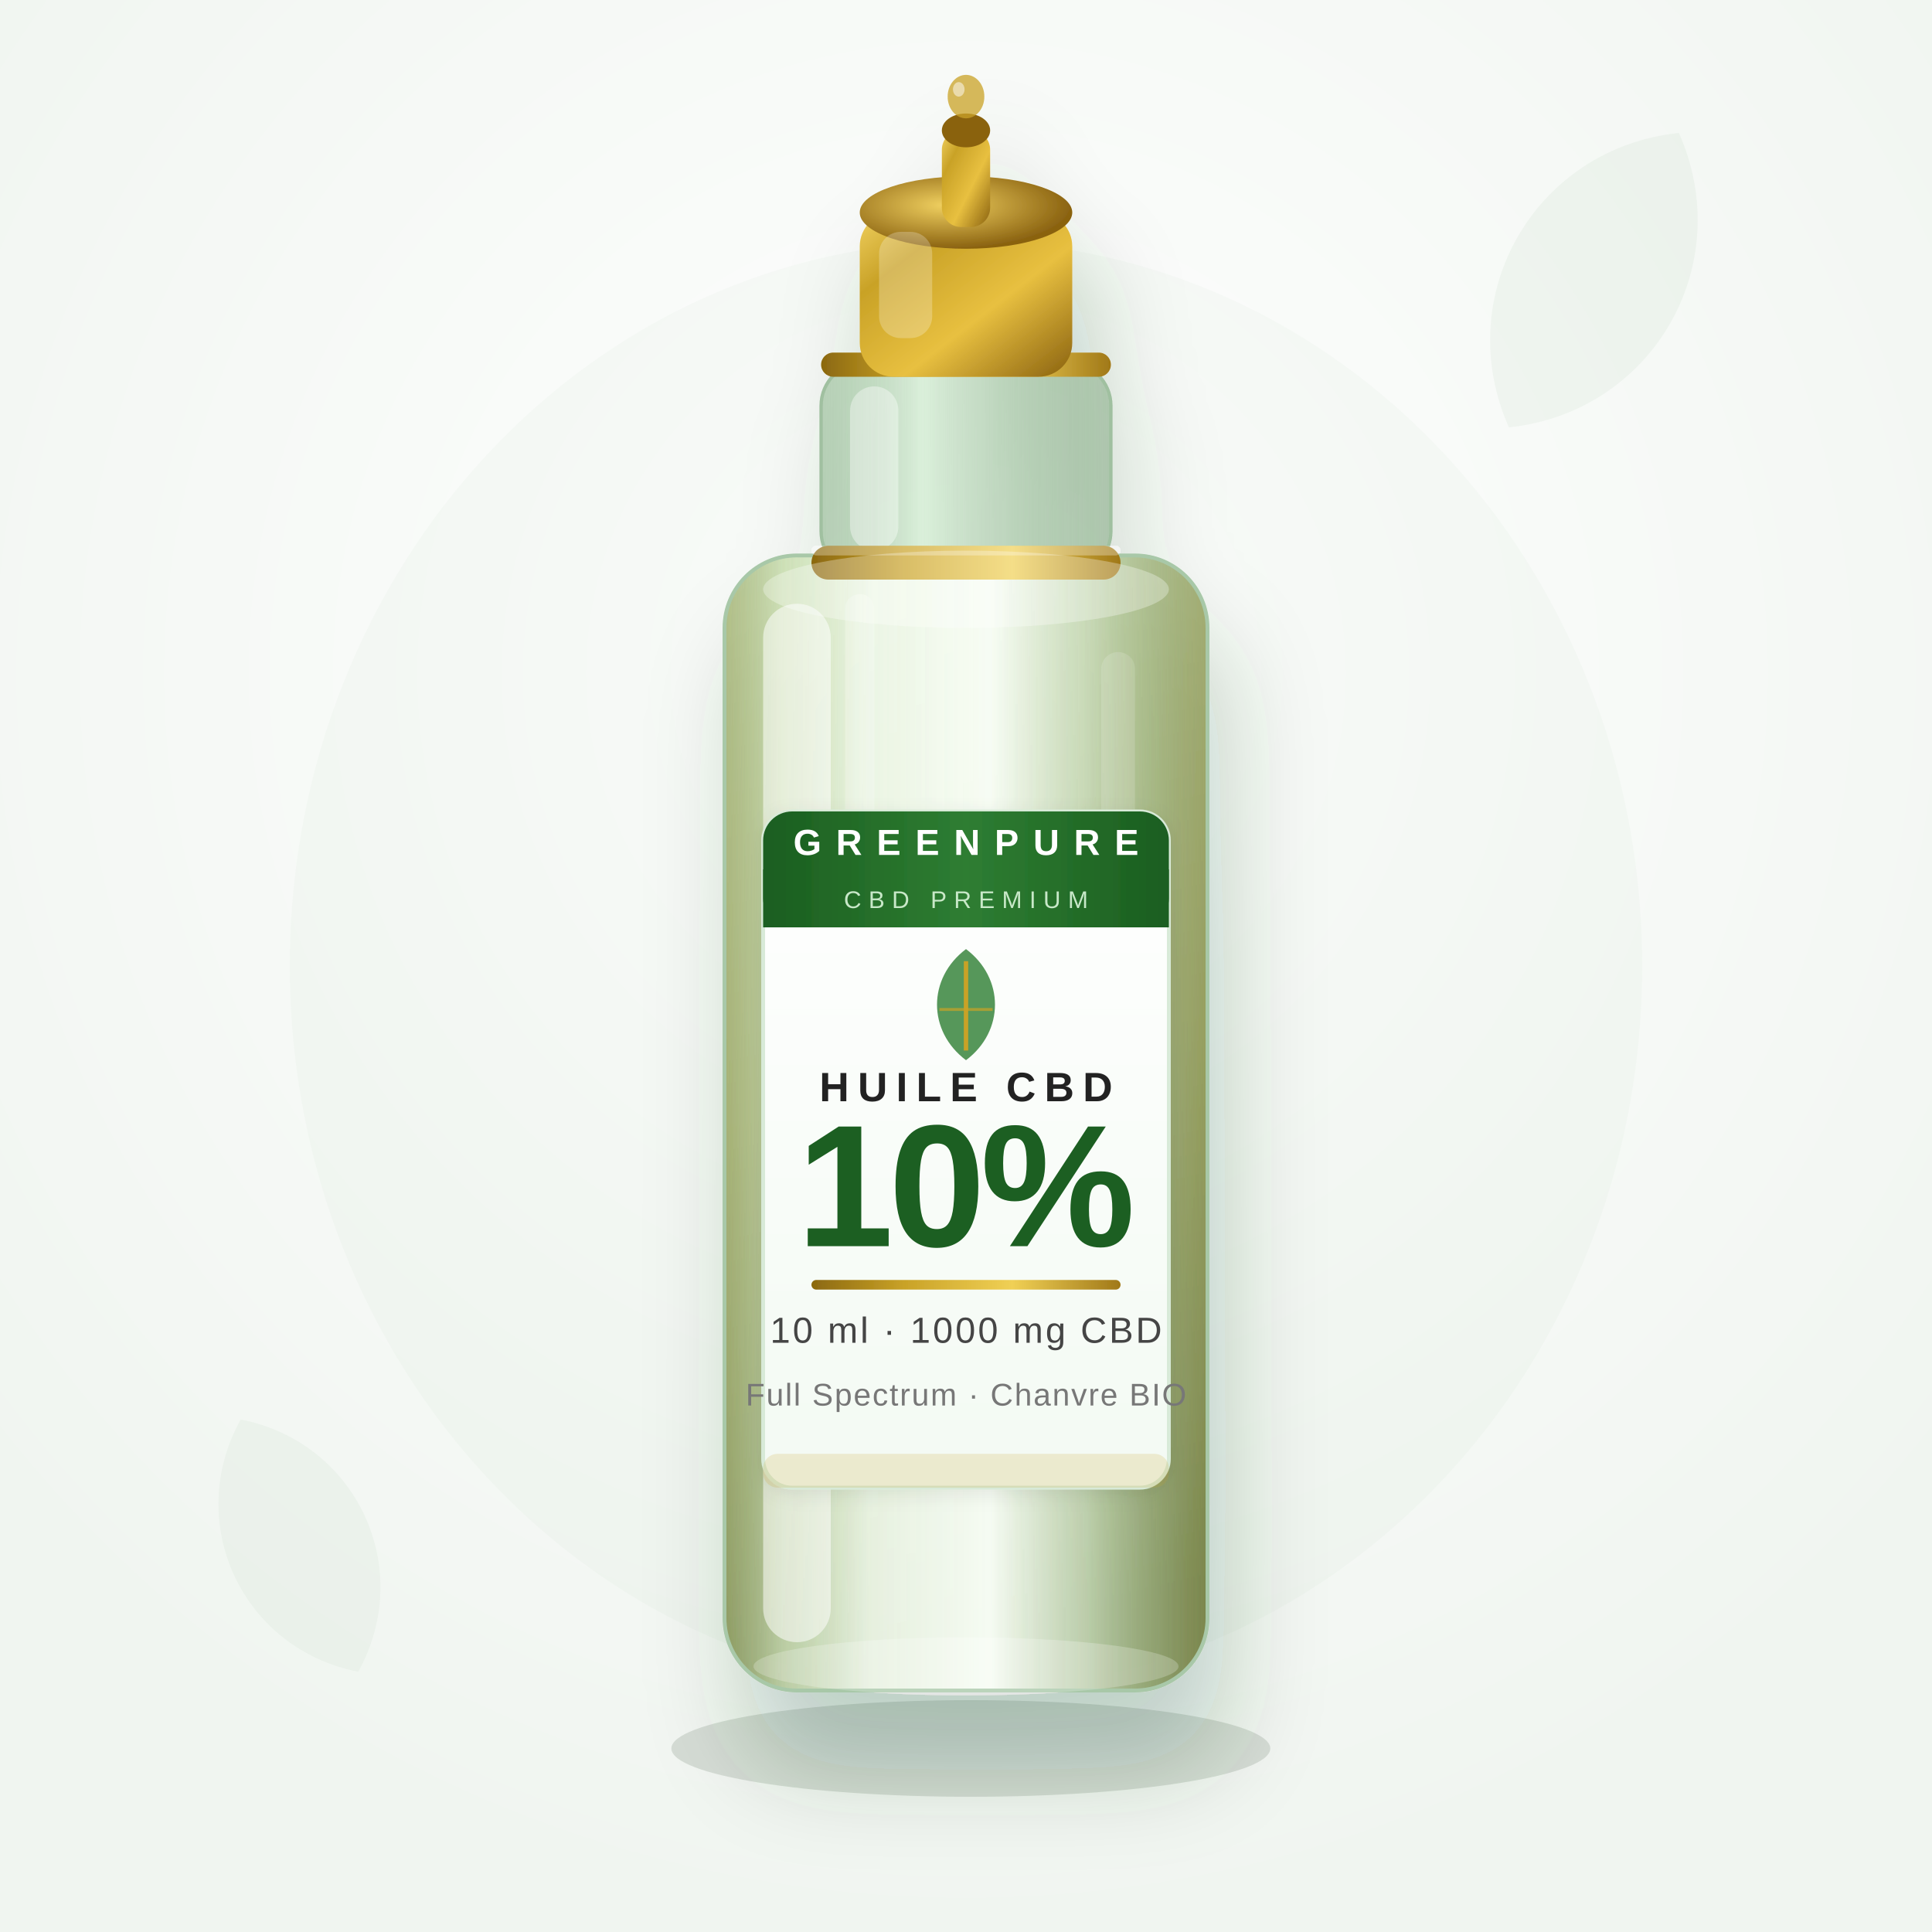
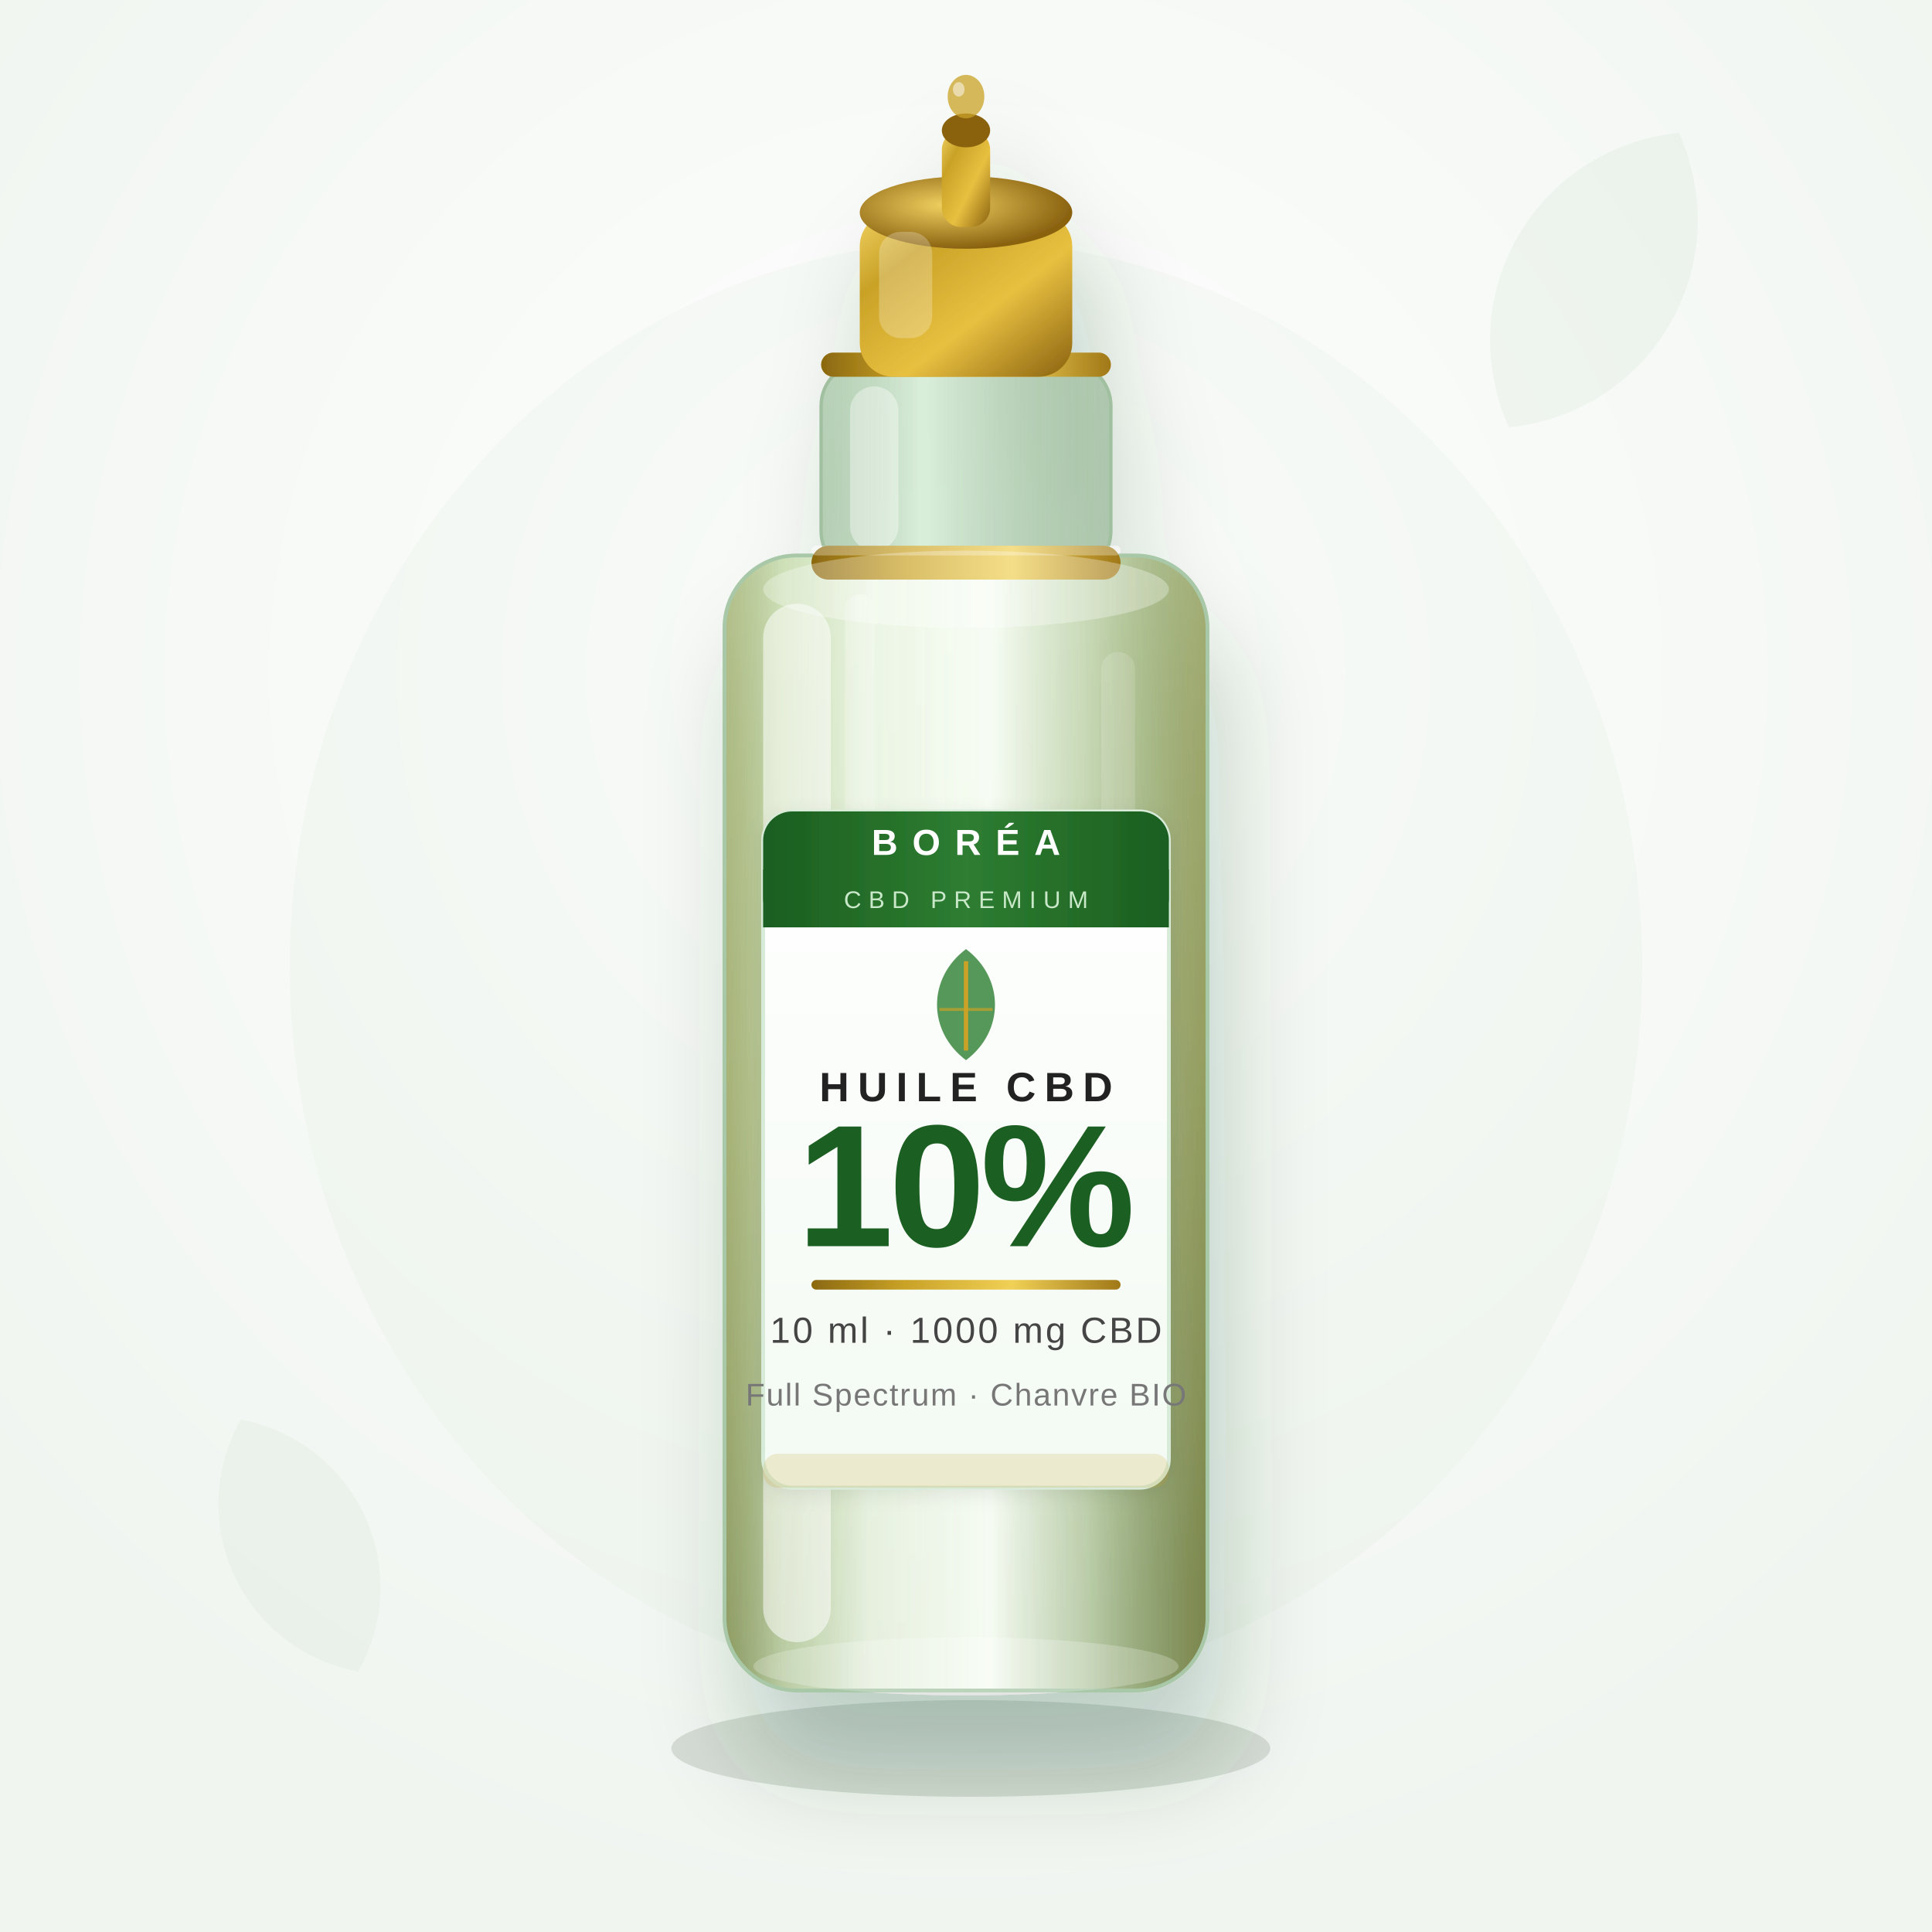
<svg xmlns="http://www.w3.org/2000/svg" viewBox="0 0 400 400" width="400" height="400">
  <defs>
    <radialGradient id="bg-h10" cx="50%" cy="35%" r="65%">
      <stop offset="0%" stop-color="#ffffff" />
      <stop offset="100%" stop-color="#f0f5f0" />
    </radialGradient>
    <linearGradient id="glass-h10" x1="0%" y1="0%" x2="100%" y2="0%">
      <stop offset="0%" stop-color="#8ab88a" stop-opacity="0.55" />
      <stop offset="12%" stop-color="#c8e8c8" stop-opacity="0.75" />
      <stop offset="30%" stop-color="#edfaed" stop-opacity="0.92" />
      <stop offset="55%" stop-color="#f8fff8" stop-opacity="0.97" />
      <stop offset="75%" stop-color="#c5e0c5" stop-opacity="0.82" />
      <stop offset="90%" stop-color="#90b890" stop-opacity="0.65" />
      <stop offset="100%" stop-color="#6a9a6a" stop-opacity="0.50" />
    </linearGradient>
    <linearGradient id="oil-h10" x1="0%" y1="0%" x2="10%" y2="100%">
      <stop offset="0%" stop-color="#d4a840" stop-opacity="0.60" />
      <stop offset="50%" stop-color="#b88a20" stop-opacity="0.70" />
      <stop offset="100%" stop-color="#7a5a08" stop-opacity="0.80" />
    </linearGradient>
    <linearGradient id="neck-h10" x1="0%" y1="0%" x2="100%" y2="0%">
      <stop offset="0%" stop-color="#90b890" stop-opacity="0.6" />
      <stop offset="35%" stop-color="#daf0da" stop-opacity="0.9" />
      <stop offset="100%" stop-color="#80a880" stop-opacity="0.55" />
    </linearGradient>
    <linearGradient id="cap-h10" x1="0%" y1="0%" x2="100%" y2="100%">
      <stop offset="0%" stop-color="#f0d060" />
      <stop offset="25%" stop-color="#c9a227" />
      <stop offset="60%" stop-color="#e8c040" />
      <stop offset="100%" stop-color="#8a6210" />
    </linearGradient>
    <radialGradient id="cap-top-h10" cx="40%" cy="40%" r="60%">
      <stop offset="0%" stop-color="#f0d060" />
      <stop offset="100%" stop-color="#8a6210" />
    </radialGradient>
    <linearGradient id="label-h10" x1="0%" y1="0%" x2="0%" y2="100%">
      <stop offset="0%" stop-color="#ffffff" />
      <stop offset="100%" stop-color="#f3faf3" />
    </linearGradient>
    <linearGradient id="label-green-h10" x1="0%" y1="0%" x2="100%" y2="0%">
      <stop offset="0%" stop-color="#1b5e20" />
      <stop offset="50%" stop-color="#2e7d32" />
      <stop offset="100%" stop-color="#1b5e20" />
    </linearGradient>
    <linearGradient id="gold-h10" x1="0%" y1="0%" x2="100%" y2="0%">
      <stop offset="0%" stop-color="#8b6810" />
      <stop offset="30%" stop-color="#c9a227" />
      <stop offset="65%" stop-color="#f0d055" />
      <stop offset="100%" stop-color="#a07818" />
    </linearGradient>
    <filter id="shadow-h10" x="-30%" y="-20%" width="160%" height="160%">
      <feGaussianBlur in="SourceAlpha" stdDeviation="10" result="blur" />
      <feOffset dx="4" dy="16" result="offsetBlur" />
      <feFlood flood-color="#1a4020" flood-opacity="0.22" result="color" />
      <feComposite in="color" in2="offsetBlur" operator="in" result="shadow" />
      <feMerge>
        <feMergeNode in="shadow" />
        <feMergeNode in="SourceGraphic" />
      </feMerge>
    </filter>
    <filter id="label-shadow-h10">
      <feDropShadow dx="0" dy="1" stdDeviation="2" flood-color="#000" flood-opacity="0.08" />
    </filter>
    <clipPath id="bottle-clip-h10">
      <rect x="150" y="115" width="100" height="235" rx="15" />
    </clipPath>
  </defs>
  <rect width="400" height="400" fill="url(#bg-h10)" />
  <ellipse cx="200" cy="200" rx="140" ry="150" fill="#2e7d32" opacity="0.025" />
  <ellipse cx="201" cy="362" rx="62" ry="10" fill="#1a3a1a" opacity="0.14" />
  <g filter="url(#shadow-h10)">
    <rect x="150" y="115" width="100" height="235" rx="15" fill="url(#oil-h10)" clip-path="url(#bottle-clip-h10)" />
    <rect x="150" y="115" width="100" height="235" rx="15" fill="url(#glass-h10)" stroke="#a8c8a8" stroke-width="0.8" />
    <rect x="170" y="75" width="60" height="44" rx="9" fill="url(#neck-h10)" stroke="#a0c0a0" stroke-width="0.7" />
    <rect x="176" y="80" width="10" height="34" rx="5" fill="white" opacity="0.38" />
    <rect x="168" y="113" width="64" height="7" rx="3.5" fill="url(#gold-h10)" />
    <rect x="168" y="113" width="64" height="2" rx="1" fill="white" opacity="0.3" />
    <rect x="170" y="73" width="60" height="5" rx="2.5" fill="url(#gold-h10)" />
    <rect x="158" y="125" width="14" height="215" rx="7" fill="white" opacity="0.52" />
    <rect x="175" y="123" width="6" height="100" rx="3" fill="white" opacity="0.24" />
    <ellipse cx="200" cy="122" rx="42" ry="8" fill="white" opacity="0.30" />
    <rect x="228" y="135" width="7" height="160" rx="3.5" fill="white" opacity="0.14" />
    <ellipse cx="200" cy="345" rx="44" ry="6" fill="white" opacity="0.22" />
    <rect x="158" y="168" width="84" height="140" rx="6" fill="url(#label-h10)" filter="url(#label-shadow-h10)" stroke="#d8ead8" stroke-width="0.8" />
    <rect x="158" y="168" width="84" height="24" rx="6" fill="url(#label-green-h10)" />
    <rect x="158" y="180" width="84" height="12" fill="url(#label-green-h10)" />
-     <text x="200" y="177" font-family="'Helvetica Neue', Arial, sans-serif" font-size="7.5" font-weight="700" fill="white" text-anchor="middle" letter-spacing="3">GREENPURE</text>
+     <text x="200" y="177" font-family="'Helvetica Neue', Arial, sans-serif" font-size="7.5" font-weight="700" fill="white" text-anchor="middle" letter-spacing="3">BORÉA</text>
    <text x="200" y="188" font-family="'Helvetica Neue', Arial, sans-serif" font-size="5" fill="#c8e8c8" text-anchor="middle" letter-spacing="1.5">CBD PREMIUM</text>
    <g transform="translate(200, 208)">
      <path d="M0,-11.5 C8,-5.5 8,5.5 0,11.5 C-8,5.5 -8,-5.5 0,-11.5Z" fill="#2e7d32" opacity="0.80" />
      <line x1="0" y1="-9" x2="0" y2="9.5" stroke="#c9a227" stroke-width="0.9" />
      <line x1="-5.5" y1="1" x2="5.5" y2="1" stroke="#c9a227" stroke-width="0.6" opacity="0.7" />
    </g>
    <text x="200" y="228" font-family="'Helvetica Neue', Arial, sans-serif" font-size="8.5" font-weight="600" fill="#222222" text-anchor="middle" letter-spacing="1.8">HUILE CBD</text>
    <text x="200" y="258" font-family="'Helvetica Neue', Arial, sans-serif" font-size="36" font-weight="900" fill="#1b5e20" text-anchor="middle" letter-spacing="-1">10%</text>
    <rect x="168" y="265" width="64" height="2" rx="1" fill="url(#gold-h10)" />
    <text x="200" y="278" font-family="'Helvetica Neue', Arial, sans-serif" font-size="7.5" fill="#444444" text-anchor="middle" letter-spacing="0.5">10 ml · 1000 mg CBD</text>
    <text x="200" y="291" font-family="'Helvetica Neue', Arial, sans-serif" font-size="6.5" fill="#777777" text-anchor="middle" letter-spacing="0.3">Full Spectrum · Chanvre BIO</text>
    <rect x="158" y="301" width="84" height="7" rx="3" fill="#c9a227" opacity="0.18" />
    <rect x="178" y="44" width="44" height="34" rx="7" fill="url(#cap-h10)" />
    <ellipse cx="200" cy="44" rx="22" ry="7.5" fill="url(#cap-top-h10)" />
    <rect x="182" y="48" width="11" height="22" rx="4.5" fill="white" opacity="0.24" />
    <rect x="195" y="27" width="10" height="20" rx="4" fill="url(#cap-h10)" />
    <ellipse cx="200" cy="27" rx="5" ry="3.5" fill="#8a6210" />
    <ellipse cx="200" cy="20" rx="3.8" ry="4.5" fill="#c9a227" opacity="0.75" />
    <ellipse cx="198.5" cy="18.5" rx="1.2" ry="1.5" fill="white" opacity="0.5" />
  </g>
  <g opacity="0.045" transform="translate(330, 58) rotate(30) scale(2.2)">
    <path d="M0,-16 C11,-8 11,8 0,16 C-11,8 -11,-8 0,-16Z" fill="#2e7d32" />
  </g>
  <g opacity="0.04" transform="translate(62, 320) rotate(-25) scale(1.8)">
    <path d="M0,-16 C11,-8 11,8 0,16 C-11,8 -11,-8 0,-16Z" fill="#2e7d32" />
  </g>
</svg>
